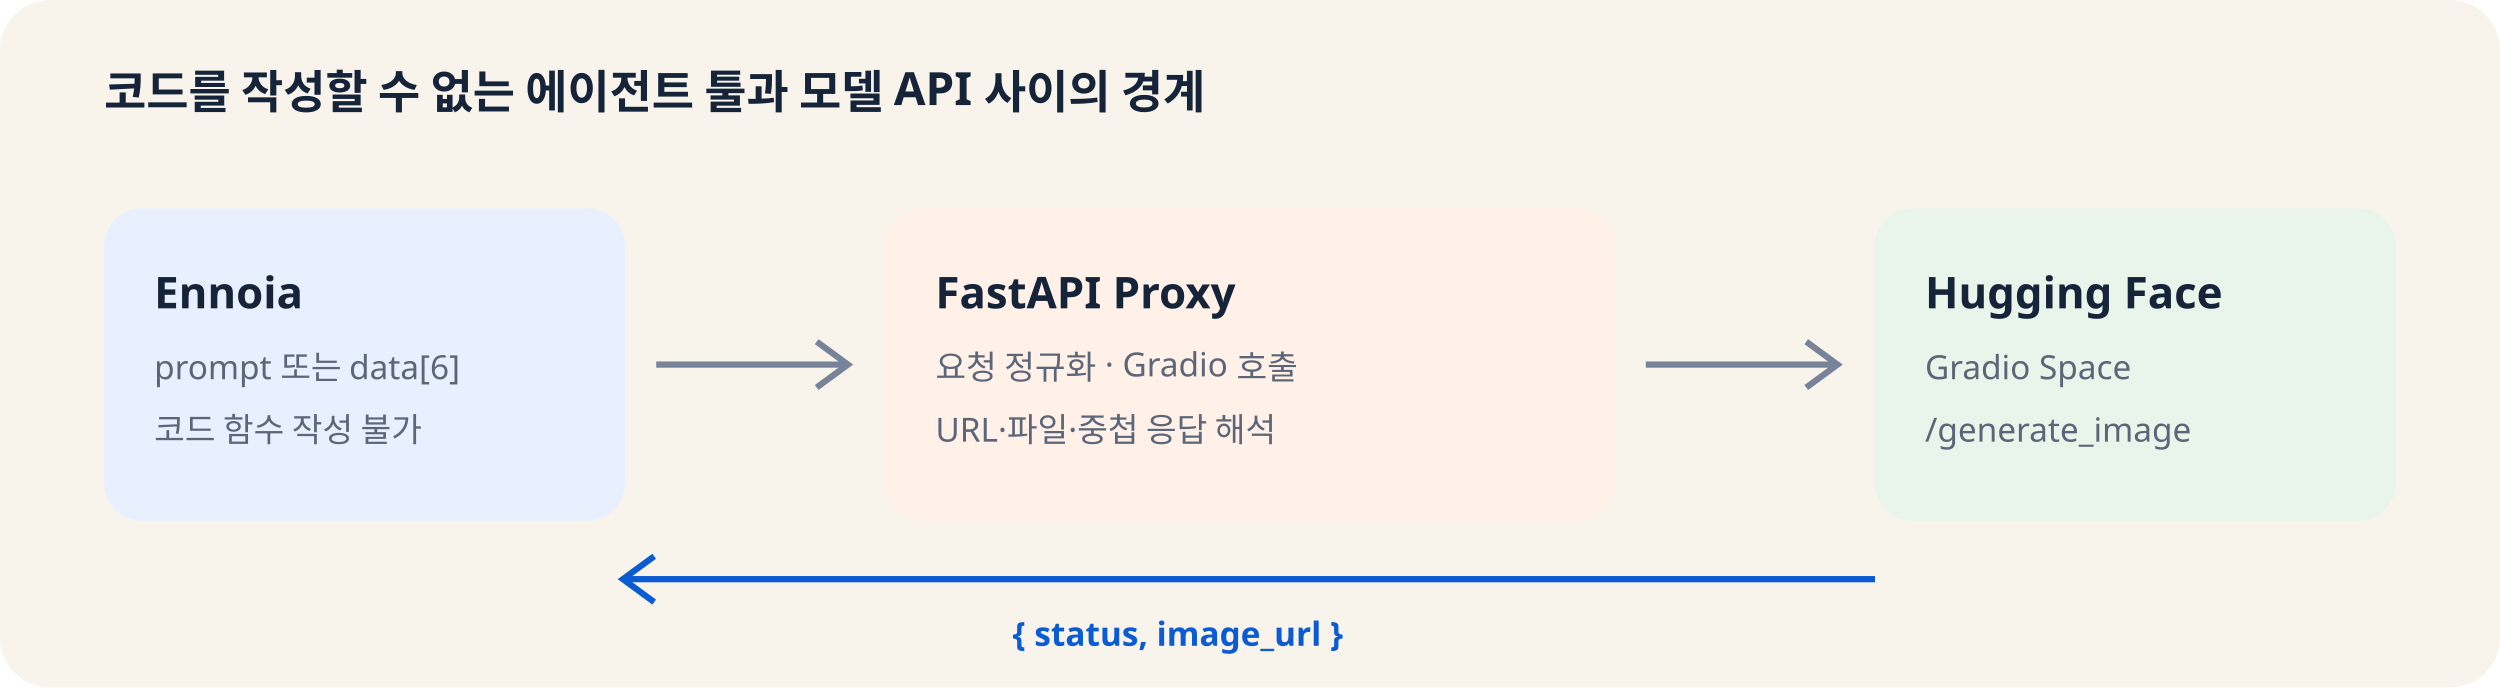
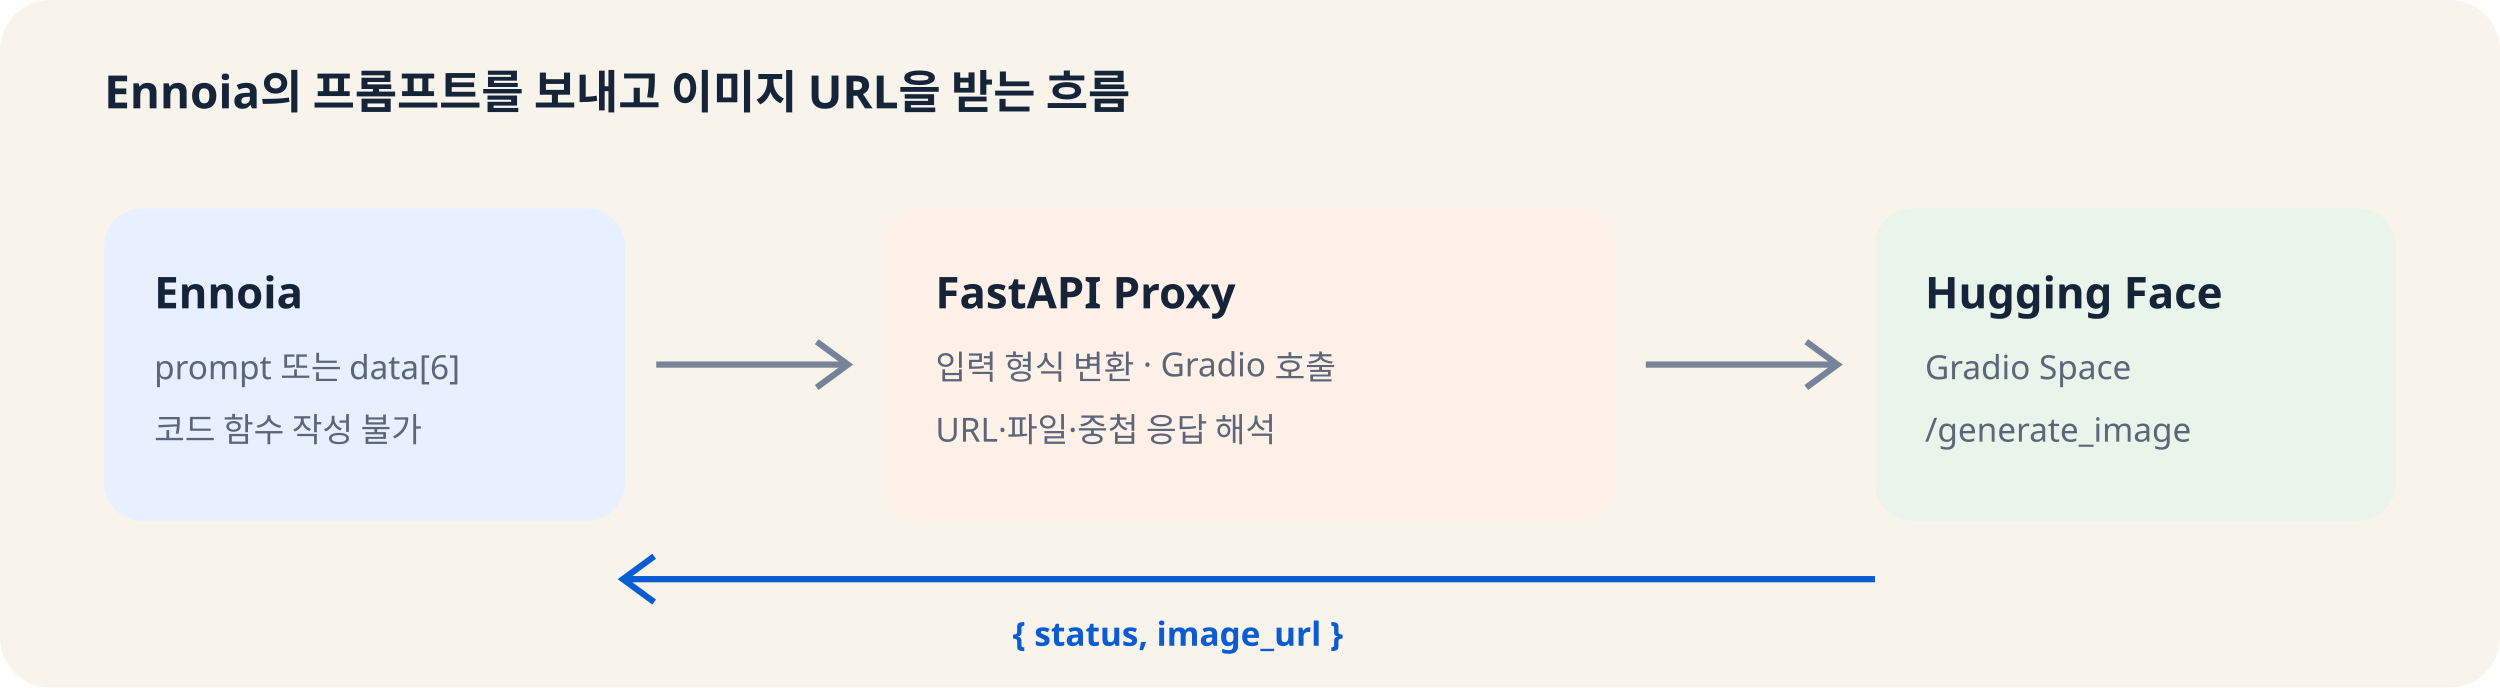
<svg xmlns="http://www.w3.org/2000/svg" width="1200" height="330" viewBox="0 0 1200 330" role="img" aria-labelledby="title desc">
  <rect width="1200" height="330" rx="24" fill="#f8f4ec" />
-   <text x="50" y="52" font-family="Pretendard, Apple SD Gothic Neo, Malgun Gothic, sans-serif" font-size="22" font-weight="700" fill="#16243a">코드를 작성할 수 없는 에이전트 툴과 모델 API 사이의 경계</text>
+   <text x="50" y="52" font-family="Pretendard, Apple SD Gothic Neo, Malgun Gothic, sans-serif" font-size="22" font-weight="700" fill="#16243a">Ennoia의 프롬프트를 보내고 이미지 URL을 받는 흐름</text>
  <g font-family="Pretendard, Apple SD Gothic Neo, Malgun Gothic, sans-serif">
    <g transform="translate(50 100)">
      <rect width="250" height="150" rx="18" fill="#e8f0ff" />
      <text x="24" y="48" font-size="21" font-weight="700" fill="#16243a">Ennoia</text>
      <text x="24" y="82" font-size="16" fill="#5b6678">prompt 또는 data[6]</text>
      <text x="24" y="112" font-size="16" fill="#5b6678">코드 함수 작성 불가</text>
    </g>
    <path d="M315 175 H405" stroke="#778398" stroke-width="3" fill="none" />
    <path d="M392 164 L407 175 L392 186" stroke="#778398" stroke-width="3" fill="none" />
    <g transform="translate(425 100)">
      <rect width="350" height="150" rx="18" fill="#fff0e8" />
      <text x="24" y="48" font-size="21" font-weight="700" fill="#16243a">FastAPI Proxy</text>
-       <text x="24" y="82" font-size="16" fill="#5b6678">요청 정규화 · Gradio 호출</text>
+       <text x="24" y="82" font-size="16" fill="#5b6678">입력 형식 변환 · Gradio 호출</text>
      <text x="24" y="112" font-size="16" fill="#5b6678">URL·파일·중첩 응답 해석</text>
    </g>
    <path d="M790 175 H880" stroke="#778398" stroke-width="3" fill="none" />
    <path d="M867 164 L882 175 L867 186" stroke="#778398" stroke-width="3" fill="none" />
    <g transform="translate(900 100)">
      <rect width="250" height="150" rx="18" fill="#e9f4eb" />
      <text x="24" y="48" font-size="21" font-weight="700" fill="#16243a">Hugging Face</text>
      <text x="24" y="82" font-size="16" fill="#5b6678">Gradio Space</text>
      <text x="24" y="112" font-size="16" fill="#5b6678">/generate_image</text>
    </g>
    <path d="M900 278 H300" stroke="#0b5bd3" stroke-width="3" fill="none" />
    <path d="M314 267 L299 278 L314 289" stroke="#0b5bd3" stroke-width="3" fill="none" />
    <text x="486" y="310" font-size="16" font-weight="700" fill="#0b5bd3">{ status, image_url }</text>
  </g>
</svg>
